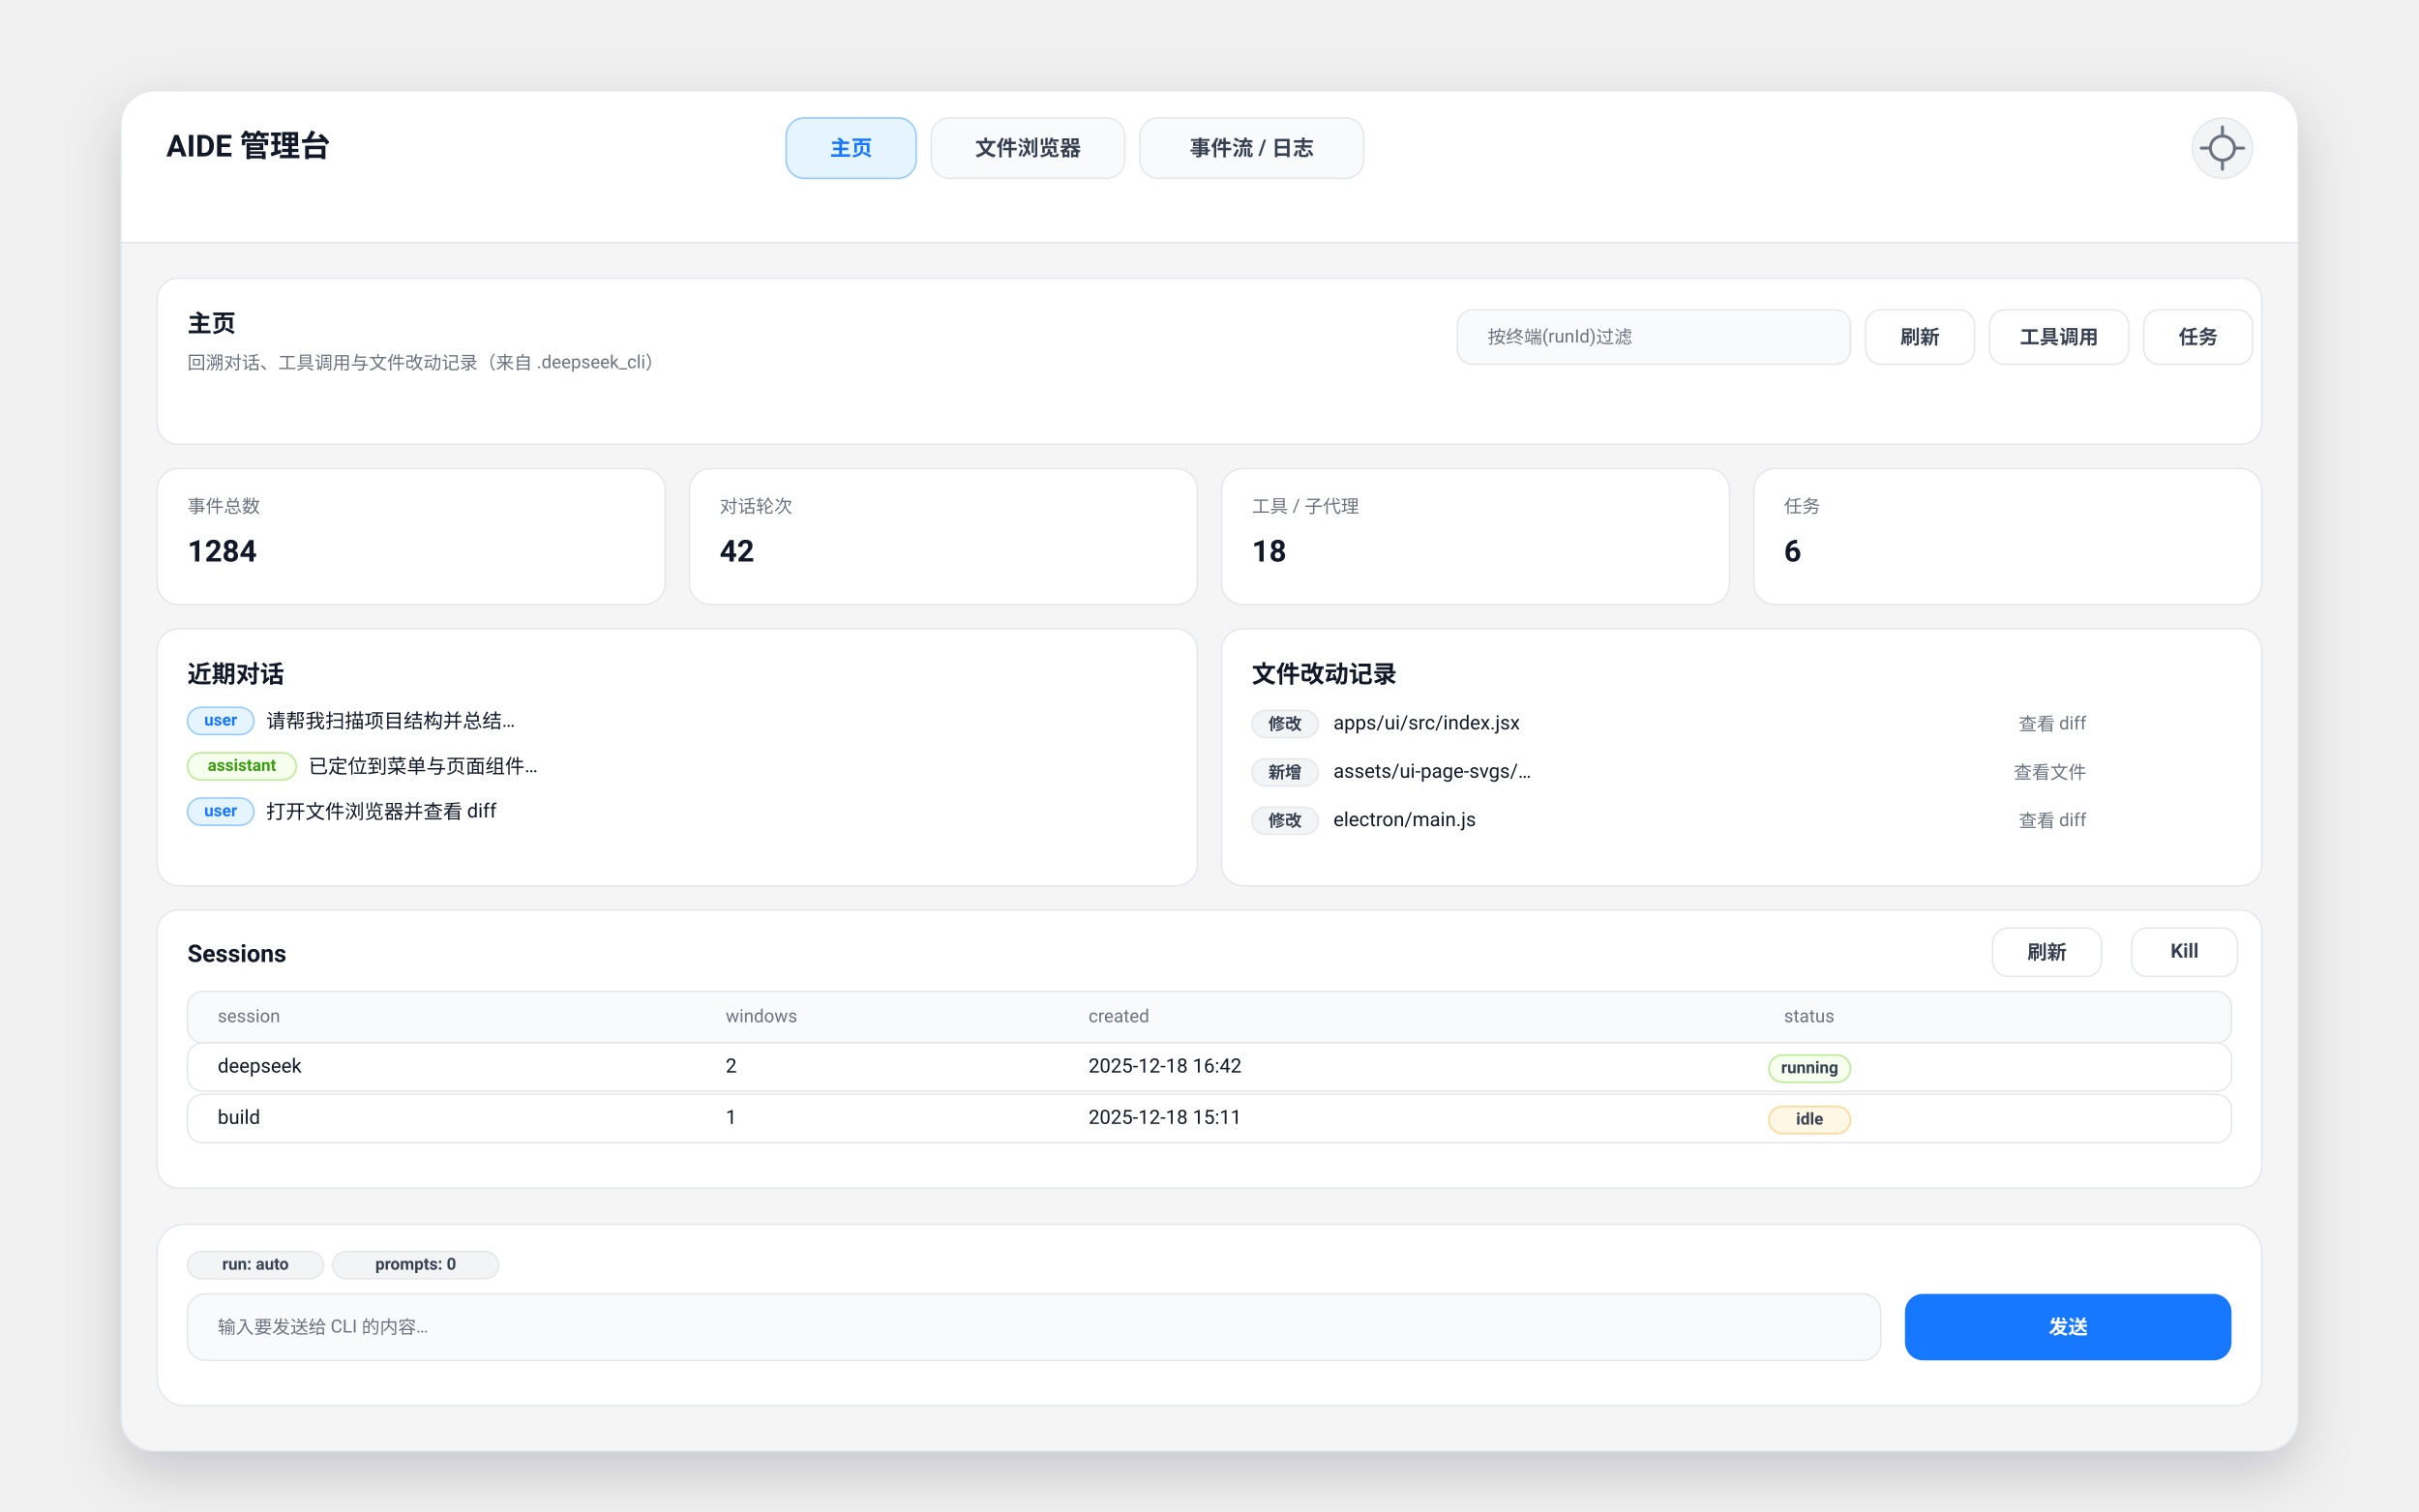
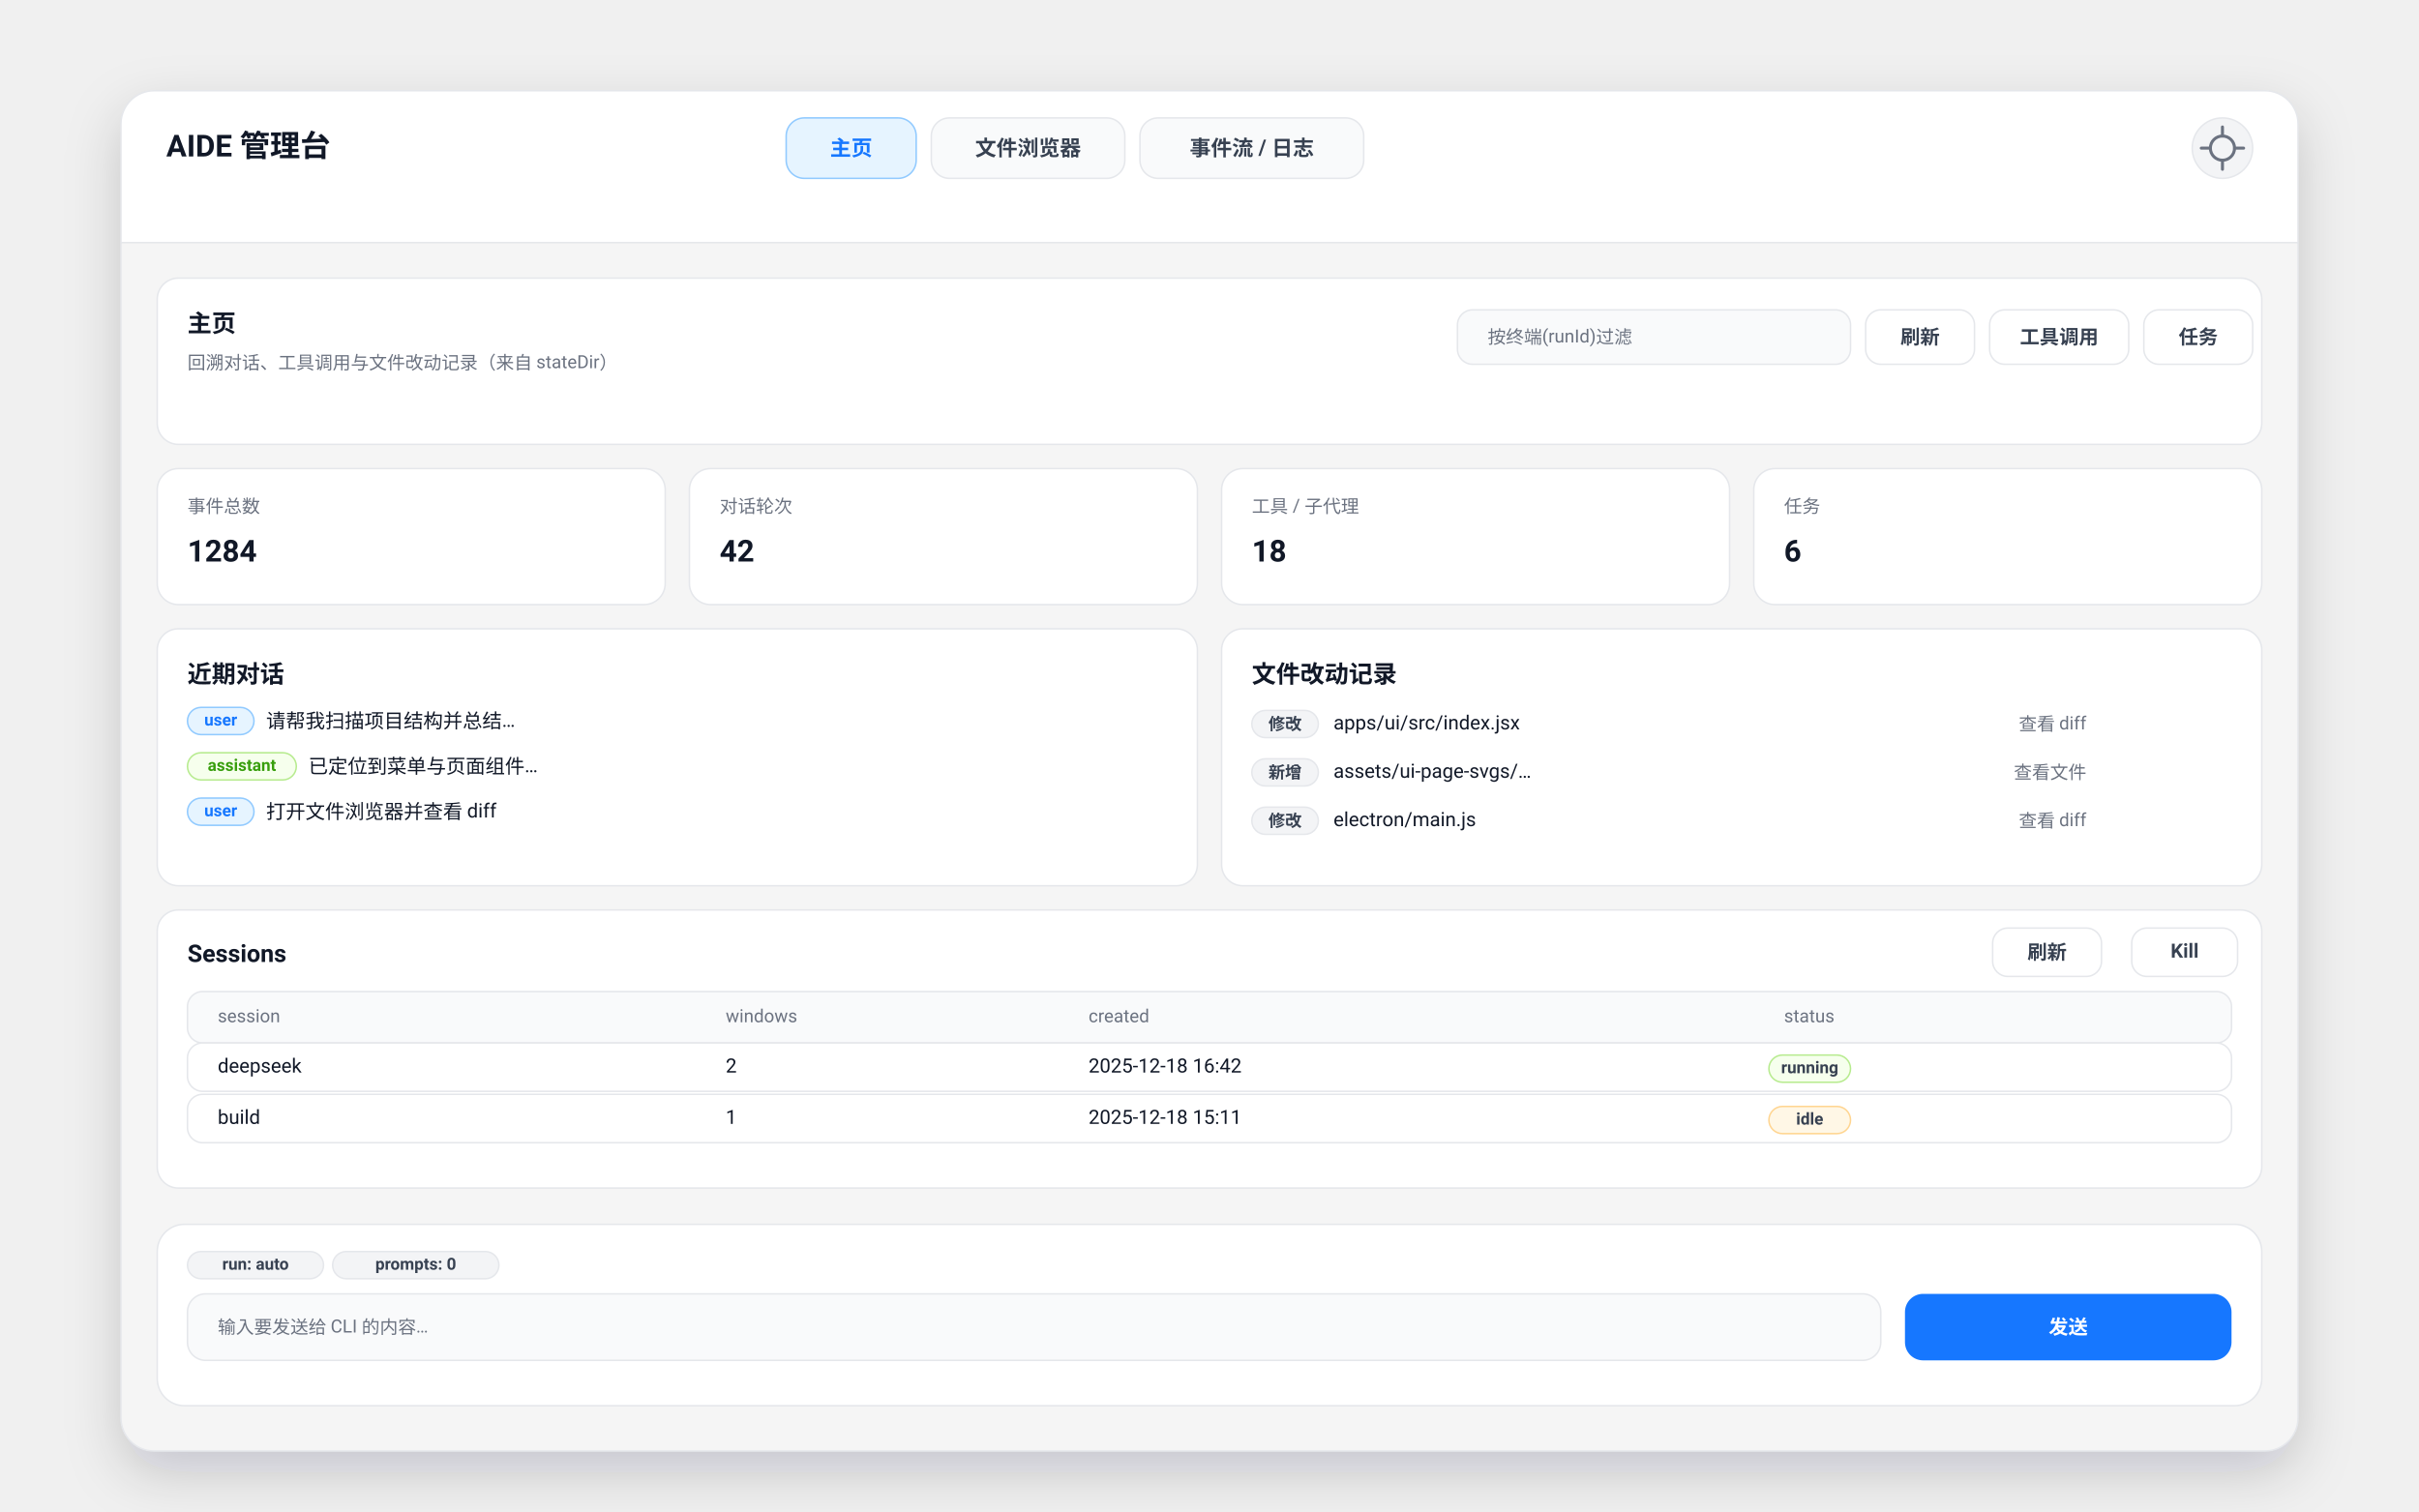
<svg xmlns="http://www.w3.org/2000/svg" viewBox="0 0 1600 1000" role="img" aria-label="AIDE 管理台 - 主页">
  <defs>
    <filter id="ds-page-session-shadow" x="-20%" y="-20%" width="140%" height="140%">
      <feDropShadow dx="0" dy="14" stdDeviation="18" flood-color="#0b1220" flood-opacity="0.18" />
    </filter>
    <clipPath id="ds-page-session-clip">
      <rect x="80" y="60" width="1440" height="900" rx="22" />
    </clipPath>
  </defs>
  <style>
    .font {
      font-family: -apple-system, BlinkMacSystemFont, "Segoe UI", Roboto, Helvetica, Arial, "PingFang SC",
        "Hiragino Sans GB", "Microsoft YaHei", sans-serif;
    }
    .mono {
      font-family: ui-monospace, SFMono-Regular, Menlo, Monaco, Consolas, "Liberation Mono", "Courier New", monospace;
    }
    .h1 { font-size: 20px; font-weight: 700; fill: #111827; }
    .h2 { font-size: 16px; font-weight: 600; fill: #111827; }
    .text { font-size: 13px; fill: #111827; }
    .muted { font-size: 12px; fill: #6b7280; }
    .window { fill: #ffffff; }
    .surface { fill: #f5f5f5; }
    .border { stroke: #e5e7eb; stroke-width: 1; }
    .card { fill: #ffffff; stroke: #e5e7eb; stroke-width: 1; }
    .tab { fill: #f9fafb; stroke: #e5e7eb; stroke-width: 1; }
    .tabActive { fill: #e6f4ff; stroke: #91caff; stroke-width: 1; }
    .tabText { font-size: 14px; font-weight: 600; fill: #374151; }
    .tabTextActive { fill: #1677ff; }
    .control { fill: #f9fafb; stroke: #e5e7eb; stroke-width: 1; }
    .btnGhost { fill: #ffffff; stroke: #e5e7eb; stroke-width: 1; }
    .btnPrimary { fill: #1677ff; }
    .btnText { font-size: 13px; font-weight: 600; }
    .chip { fill: #f3f4f6; stroke: #e5e7eb; stroke-width: 1; }
    .chipBlue { fill: #e6f4ff; stroke: #91caff; stroke-width: 1; }
    .chipGreen { fill: #f6ffed; stroke: #b7eb8f; stroke-width: 1; }
    .chipText { font-size: 11px; font-weight: 700; fill: #374151; }
    .chipTextBlue { fill: #1677ff; }
    .chipTextGreen { fill: #389e0d; }
    .tableHead { fill: #f9fafb; }
    .line { stroke: #e5e7eb; stroke-width: 1; }
  </style>
  <rect x="80" y="60" width="1440" height="900" rx="22" class="window" filter="url(#ds-page-session-shadow)" />
  <g clip-path="url(#ds-page-session-clip)">
    <rect x="80" y="60" width="1440" height="900" class="surface" />
    <rect x="80" y="60" width="1440" height="100" fill="#ffffff" />
    <rect x="80" y="160" width="1440" height="1" fill="#e5e7eb" />
    <text class="font h1" x="110" y="98" dominant-baseline="middle">AIDE 管理台</text>
    <rect x="520" y="78" width="86" height="40" rx="12" class="tabActive" />
    <text class="font tabText tabTextActive" x="563" y="98" dominant-baseline="middle" text-anchor="middle">主页</text>
    <rect x="616" y="78" width="128" height="40" rx="12" class="tab" />
    <text class="font tabText" x="680" y="98" dominant-baseline="middle" text-anchor="middle">文件浏览器</text>
    <rect x="754" y="78" width="148" height="40" rx="12" class="tab" />
    <text class="font tabText" x="828" y="98" dominant-baseline="middle" text-anchor="middle">事件流 / 日志</text>
    <circle cx="1470" cy="98" r="20" fill="#f3f4f6" stroke="#e5e7eb" />
    <circle cx="1470" cy="98" r="8" fill="none" stroke="#6b7280" stroke-width="2" />
    <line x1="1470" y1="84" x2="1470" y2="90" stroke="#6b7280" stroke-width="2" stroke-linecap="round" />
    <line x1="1470" y1="106" x2="1470" y2="112" stroke="#6b7280" stroke-width="2" stroke-linecap="round" />
    <line x1="1456" y1="98" x2="1462" y2="98" stroke="#6b7280" stroke-width="2" stroke-linecap="round" />
    <line x1="1478" y1="98" x2="1484" y2="98" stroke="#6b7280" stroke-width="2" stroke-linecap="round" />
    <rect x="104" y="184" width="1392" height="110" rx="14" class="card" />
    <text class="font h2" x="124" y="214" dominant-baseline="middle">主页</text>
-     <text class="font muted" x="124" y="240" dominant-baseline="middle">回溯对话、工具调用与文件改动记录（来自 .deepseek_cli）</text>
+     <text class="font muted" x="124" y="240" dominant-baseline="middle">回溯对话、工具调用与文件改动记录（来自 stateDir）</text>
    <rect x="964" y="205" width="260" height="36" rx="10" class="control" />
    <text class="font muted" x="984" y="223" dominant-baseline="middle">按终端(runId)过滤</text>
    <rect x="1234" y="205" width="72" height="36" rx="10" class="btnGhost" />
    <text class="font btnText" x="1270" y="223" dominant-baseline="middle" text-anchor="middle" fill="#374151">刷新</text>
    <rect x="1316" y="205" width="92" height="36" rx="10" class="btnGhost" />
    <text class="font btnText" x="1362" y="223" dominant-baseline="middle" text-anchor="middle" fill="#374151">工具调用</text>
    <rect x="1418" y="205" width="72" height="36" rx="10" class="btnGhost" />
    <text class="font btnText" x="1454" y="223" dominant-baseline="middle" text-anchor="middle" fill="#374151">任务</text>
    <rect x="104" y="310" width="336" height="90" rx="14" class="card" />
    <text class="font muted" x="124" y="335" dominant-baseline="middle">事件总数</text>
    <text class="font h1" x="124" y="366" dominant-baseline="middle" fill="#1677ff">1284</text>
    <rect x="456" y="310" width="336" height="90" rx="14" class="card" />
    <text class="font muted" x="476" y="335" dominant-baseline="middle">对话轮次</text>
    <text class="font h1" x="476" y="366" dominant-baseline="middle" fill="#13c2c2">42</text>
    <rect x="808" y="310" width="336" height="90" rx="14" class="card" />
    <text class="font muted" x="828" y="335" dominant-baseline="middle">工具 / 子代理</text>
    <text class="font h1" x="828" y="366" dominant-baseline="middle" fill="#722ed1">18</text>
    <rect x="1160" y="310" width="336" height="90" rx="14" class="card" />
    <text class="font muted" x="1180" y="335" dominant-baseline="middle">任务</text>
    <text class="font h1" x="1180" y="366" dominant-baseline="middle" fill="#fa8c16">6</text>
    <rect x="104" y="416" width="688" height="170" rx="14" class="card" />
    <text class="font h2" x="124" y="446" dominant-baseline="middle">近期对话</text>
    <rect x="124" y="468" width="44" height="18" rx="9" class="chipBlue" />
    <text class="font chipText chipTextBlue" x="146" y="477" dominant-baseline="middle" text-anchor="middle">user</text>
    <text class="font text" x="176" y="477" dominant-baseline="middle">请帮我扫描项目结构并总结…</text>
    <rect x="124" y="498" width="72" height="18" rx="9" class="chipGreen" />
    <text class="font chipText chipTextGreen" x="160" y="507" dominant-baseline="middle" text-anchor="middle">assistant</text>
    <text class="font text" x="204" y="507" dominant-baseline="middle">已定位到菜单与页面组件…</text>
    <rect x="124" y="528" width="44" height="18" rx="9" class="chipBlue" />
    <text class="font chipText chipTextBlue" x="146" y="537" dominant-baseline="middle" text-anchor="middle">user</text>
    <text class="font text" x="176" y="537" dominant-baseline="middle">打开文件浏览器并查看 diff</text>
    <rect x="808" y="416" width="688" height="170" rx="14" class="card" />
    <text class="font h2" x="828" y="446" dominant-baseline="middle">文件改动记录</text>
    <rect x="828" y="470" width="44" height="18" rx="9" class="chip" />
    <text class="font chipText" x="850" y="479" dominant-baseline="middle" text-anchor="middle">修改</text>
    <text class="font text" x="882" y="479" dominant-baseline="middle">apps/ui/src/index.jsx</text>
    <text class="font muted" x="1380" y="479" dominant-baseline="middle" text-anchor="end">查看 diff</text>
    <rect x="828" y="502" width="44" height="18" rx="9" class="chip" />
    <text class="font chipText" x="850" y="511" dominant-baseline="middle" text-anchor="middle">新增</text>
    <text class="font text" x="882" y="511" dominant-baseline="middle">assets/ui-page-svgs/…</text>
    <text class="font muted" x="1380" y="511" dominant-baseline="middle" text-anchor="end">查看文件</text>
    <rect x="828" y="534" width="44" height="18" rx="9" class="chip" />
    <text class="font chipText" x="850" y="543" dominant-baseline="middle" text-anchor="middle">修改</text>
    <text class="font text" x="882" y="543" dominant-baseline="middle">electron/main.js</text>
    <text class="font muted" x="1380" y="543" dominant-baseline="middle" text-anchor="end">查看 diff</text>
    <rect x="104" y="602" width="1392" height="184" rx="14" class="card" />
    <text class="font h2" x="124" y="632" dominant-baseline="middle">Sessions</text>
    <rect x="1318" y="614" width="72" height="32" rx="10" class="btnGhost" />
    <text class="font btnText" x="1354" y="630" dominant-baseline="middle" text-anchor="middle" fill="#374151">刷新</text>
    <rect x="1410" y="614" width="70" height="32" rx="10" class="btnGhost" />
    <text class="font btnText" x="1445" y="630" dominant-baseline="middle" text-anchor="middle" fill="#374151">Kill</text>
    <rect x="124" y="656" width="1352" height="34" rx="10" class="tableHead" stroke="#e5e7eb" />
    <text class="font muted" x="144" y="673" dominant-baseline="middle">session</text>
    <text class="font muted" x="480" y="673" dominant-baseline="middle">windows</text>
    <text class="font muted" x="720" y="673" dominant-baseline="middle">created</text>
    <text class="font muted" x="1180" y="673" dominant-baseline="middle">status</text>
    <rect x="124" y="690" width="1352" height="32" rx="10" fill="#ffffff" stroke="#e5e7eb" />
    <text class="font text" x="144" y="706" dominant-baseline="middle">deepseek</text>
    <text class="font text" x="480" y="706" dominant-baseline="middle">2</text>
    <text class="font text" x="720" y="706" dominant-baseline="middle">2025-12-18 16:42</text>
    <rect x="1170" y="698" width="54" height="18" rx="9" fill="#f6ffed" stroke="#b7eb8f" />
    <text class="font chipText" x="1197" y="707" dominant-baseline="middle" text-anchor="middle" fill="#389e0d">running</text>
    <rect x="124" y="724" width="1352" height="32" rx="10" fill="#ffffff" stroke="#e5e7eb" />
    <text class="font text" x="144" y="740" dominant-baseline="middle">build</text>
    <text class="font text" x="480" y="740" dominant-baseline="middle">1</text>
    <text class="font text" x="720" y="740" dominant-baseline="middle">2025-12-18 15:11</text>
    <rect x="1170" y="732" width="54" height="18" rx="9" fill="#fff7e6" stroke="#ffd591" />
    <text class="font chipText" x="1197" y="741" dominant-baseline="middle" text-anchor="middle" fill="#d46b08">idle</text>
    <rect x="104" y="810" width="1392" height="120" rx="18" fill="#ffffff" stroke="#e5e7eb" />
    <rect x="124" y="828" width="90" height="18" rx="9" class="chip" />
    <text class="font chipText" x="169" y="837" dominant-baseline="middle" text-anchor="middle">run: auto</text>
    <rect x="220" y="828" width="110" height="18" rx="9" class="chip" />
    <text class="font chipText" x="275" y="837" dominant-baseline="middle" text-anchor="middle">prompts: 0</text>
    <rect x="124" y="856" width="1120" height="44" rx="12" class="control" />
    <text class="font muted" x="144" y="878" dominant-baseline="middle">输入要发送给 CLI 的内容…</text>
    <rect x="1260" y="856" width="216" height="44" rx="12" class="btnPrimary" />
    <text class="font btnText" x="1368" y="878" dominant-baseline="middle" text-anchor="middle" fill="#ffffff">发送</text>
  </g>
  <rect x="80" y="60" width="1440" height="900" rx="22" fill="none" stroke="#e5e7eb" />
</svg>
